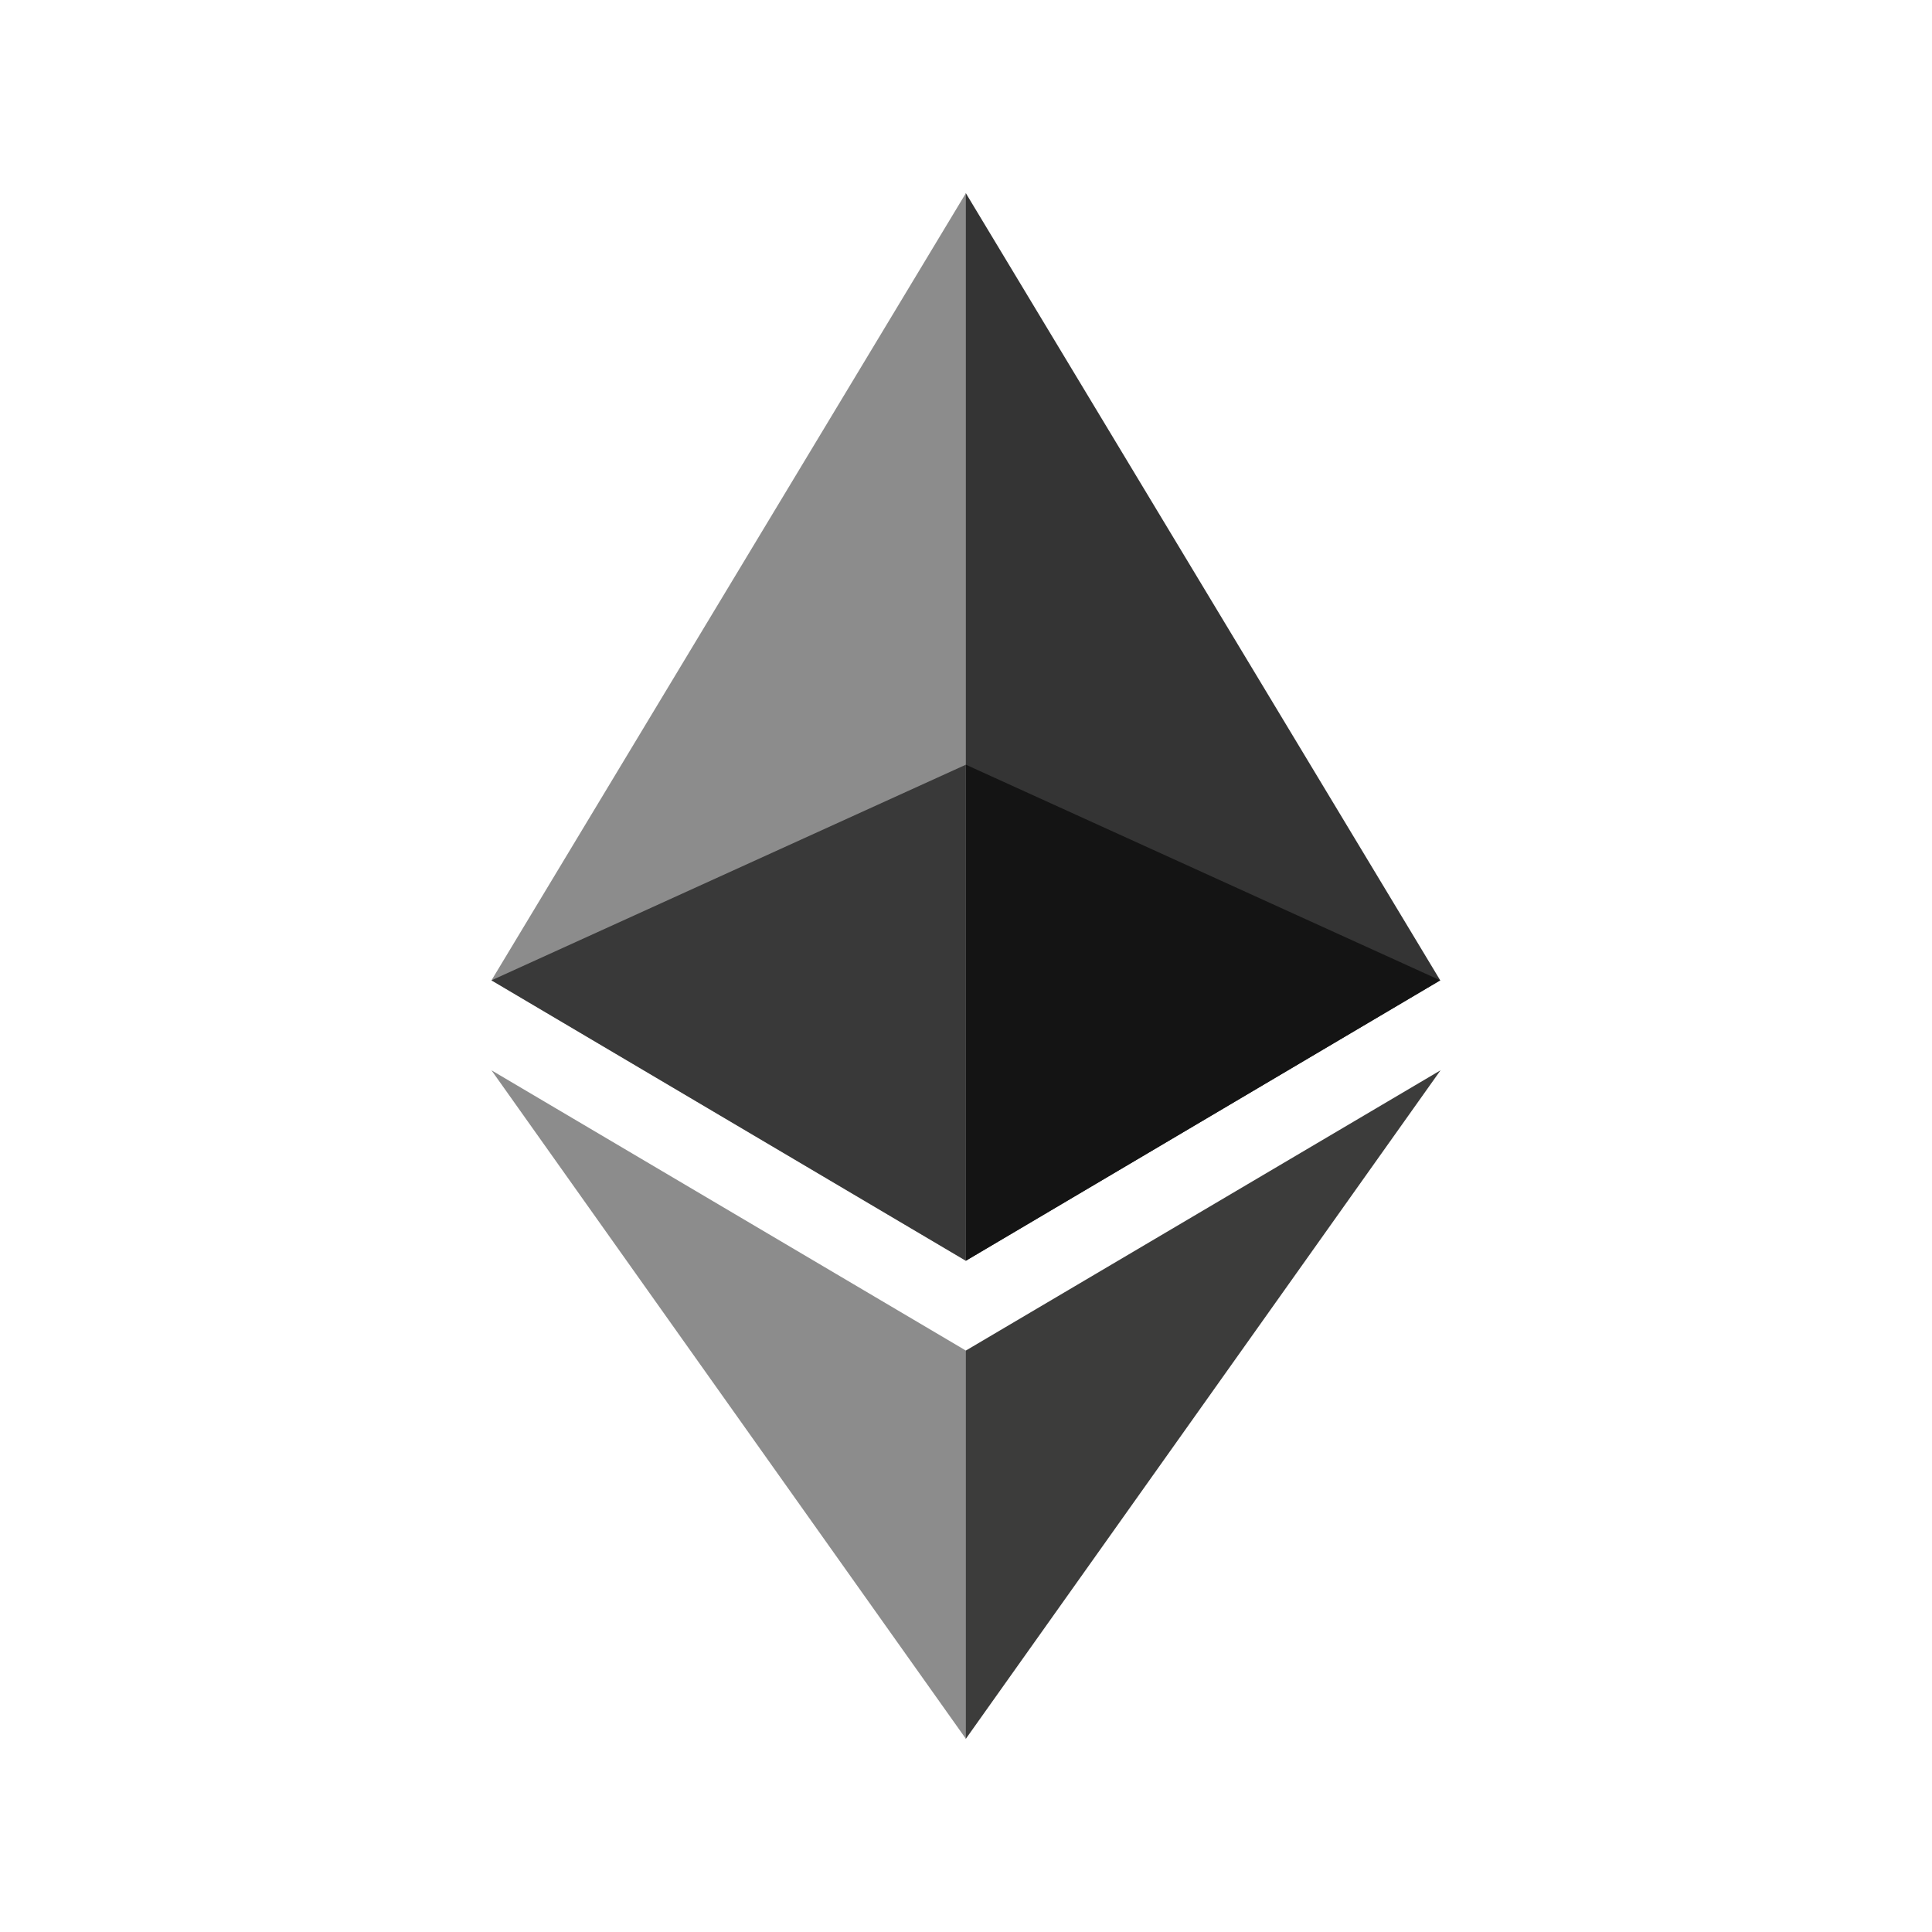
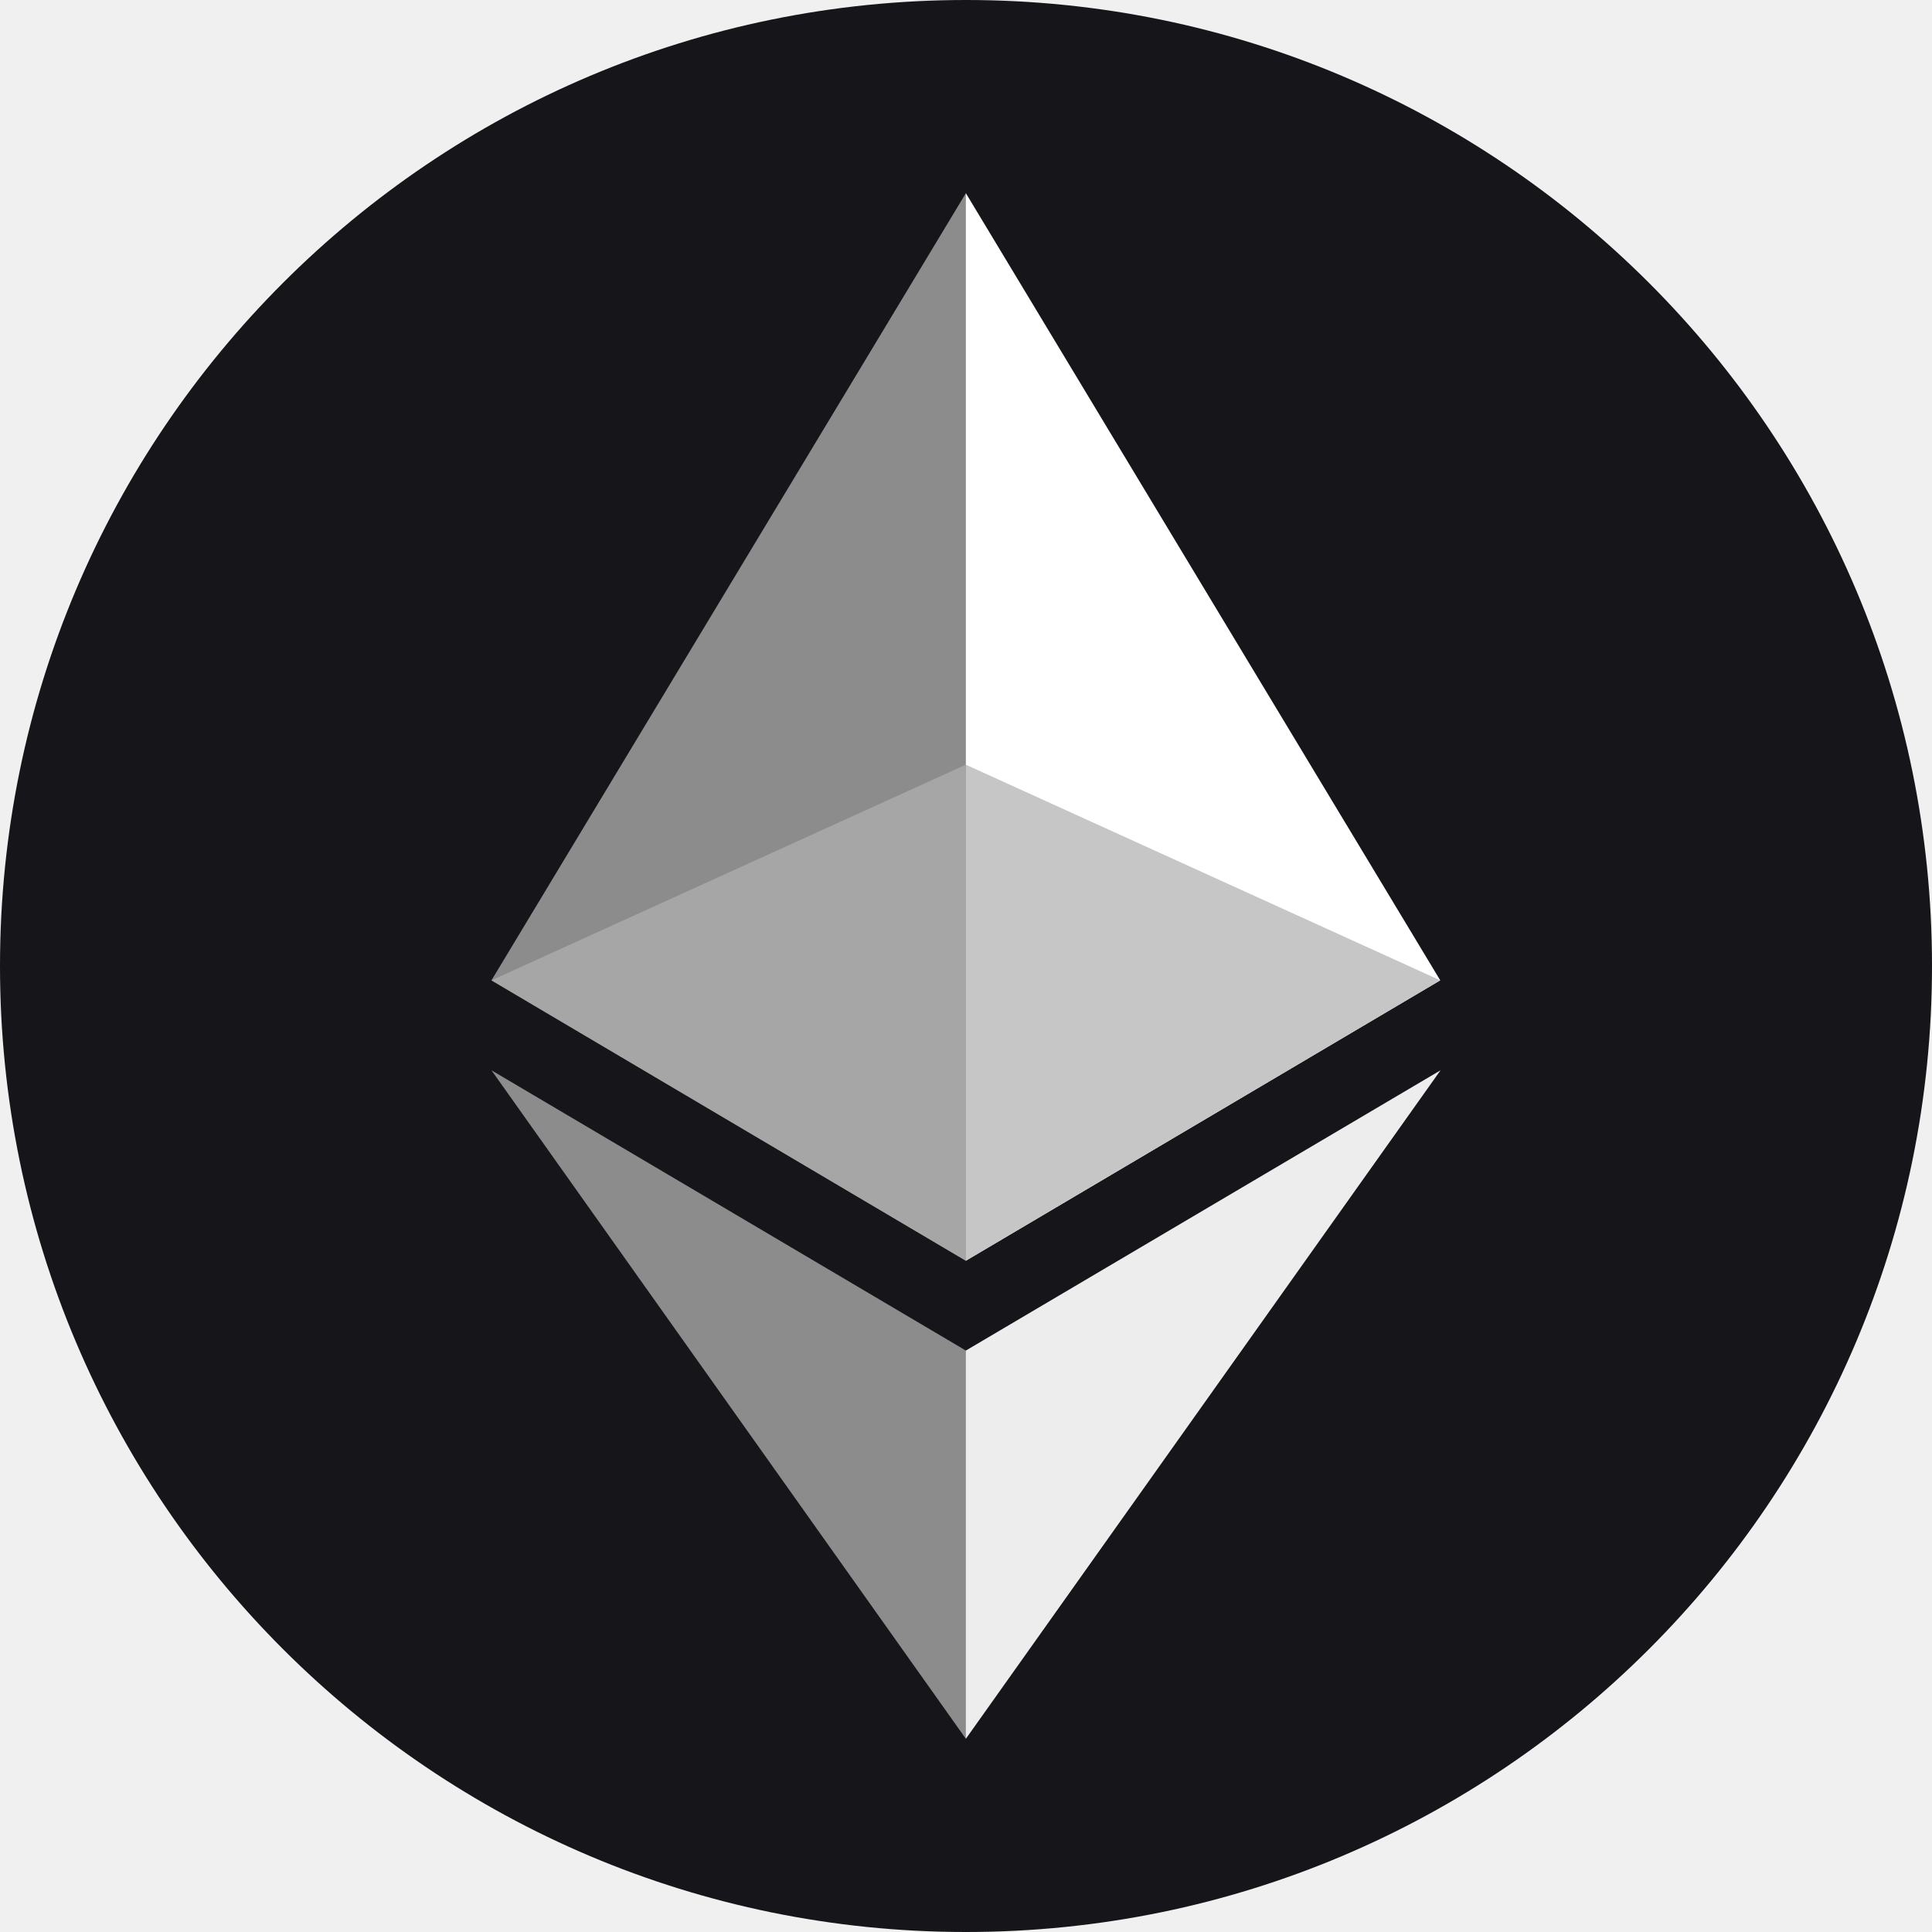
- <svg xmlns="http://www.w3.org/2000/svg" xml:space="preserve" version="1.1" shape-rendering="geometricPrecision" text-rendering="geometricPrecision" image-rendering="optimizeQuality" fill-rule="evenodd" clip-rule="evenodd" viewBox="0 0 1277.39 1277.39">
-   <style>
+ <svg xmlns="http://www.w3.org/2000/svg" viewBox="0 0 1277.39 1277.39" data-theme="dark">
+   <clipPath id="c">
+     <circle cx="638.695" cy="638.695" r="638.695" />
+   </clipPath>
+   <g clip-path="url(#c)">
+     <style>
    .bg { fill: #fff; }
    .c1 { fill: #343434; }
    .c2 { fill: #8C8C8C; }
    .c3 { fill: #3C3C3B; }
    .c4 { fill: #141414; }
    .c5 { fill: #393939; }
    @media (prefers-color-scheme: dark) {
      .bg { fill: #16161a; }
      .c1 { fill: #fff; }
      .c3 { fill: #ededed; }
      .c4 { fill: #c6c6c6; }
      .c5 { fill: #a6a6a6; }
    }
    :root[data-theme="dark"] .bg,
    svg[data-theme="dark"] .bg { fill: #16161a; }
    :root[data-theme="dark"] .c1,
    svg[data-theme="dark"] .c1 { fill: #fff; }
    :root[data-theme="dark"] .c3,
    svg[data-theme="dark"] .c3 { fill: #ededed; }
    :root[data-theme="dark"] .c4,
    svg[data-theme="dark"] .c4 { fill: #c6c6c6; }
    :root[data-theme="dark"] .c5,
    svg[data-theme="dark"] .c5 { fill: #a6a6a6; }
    :root[data-theme="light"] .bg,
    svg[data-theme="light"] .bg { fill: #fff; }
    :root[data-theme="light"] .c1,
    svg[data-theme="light"] .c1 { fill: #343434; }
    :root[data-theme="light"] .c3,
    svg[data-theme="light"] .c3 { fill: #3C3C3B; }
    :root[data-theme="light"] .c4,
    svg[data-theme="light"] .c4 { fill: #141414; }
    :root[data-theme="light"] .c5,
    svg[data-theme="light"] .c5 { fill: #393939; }
  </style>
-   <rect x="0" y="0" width="1277.39" height="1277.39" class="bg" />
-   <g transform="translate(127.739, 127.739) scale(0.8)">
-     <g transform="translate(246.51, 0)">
-       <polygon class="c1" fill-rule="nonzero" points="392.07,0 383.5,29.11 383.5,873.74 392.07,882.29 784.13,650.54 " />
-       <polygon class="c2" fill-rule="nonzero" points="392.07,0 -0,650.54 392.07,882.29 392.07,472.33 " />
-       <polygon class="c3" fill-rule="nonzero" points="392.07,956.52 387.24,962.41 387.24,1263.28 392.07,1277.38 784.37,724.89 " />
-       <polygon class="c2" fill-rule="nonzero" points="392.07,1277.38 392.07,956.52 -0,724.89 " />
-       <polygon class="c4" fill-rule="nonzero" points="392.07,882.29 784.13,650.54 392.07,472.33 " />
-       <polygon class="c5" fill-rule="nonzero" points="0,650.54 392.07,882.29 392.07,472.33 " />
+     <rect x="0" y="0" width="1277.39" height="1277.39" class="bg" />
+     <g transform="translate(127.739, 127.739) scale(0.8)">
+       <g transform="translate(246.51, 0)">
+         <polygon class="c1" fill-rule="nonzero" points="392.07,0 383.5,29.11 383.5,873.74 392.07,882.29 784.13,650.54 " />
+         <polygon class="c2" fill-rule="nonzero" points="392.07,0 -0,650.54 392.07,882.29 392.07,472.33 " />
+         <polygon class="c3" fill-rule="nonzero" points="392.07,956.52 387.24,962.41 387.24,1263.28 392.07,1277.38 784.37,724.89 " />
+         <polygon class="c2" fill-rule="nonzero" points="392.07,1277.38 392.07,956.52 -0,724.89 " />
+         <polygon class="c4" fill-rule="nonzero" points="392.07,882.29 784.13,650.54 392.07,472.33 " />
+         <polygon class="c5" fill-rule="nonzero" points="0,650.54 392.07,882.29 392.07,472.33 " />
+       </g>
    </g>
  </g>
</svg>
